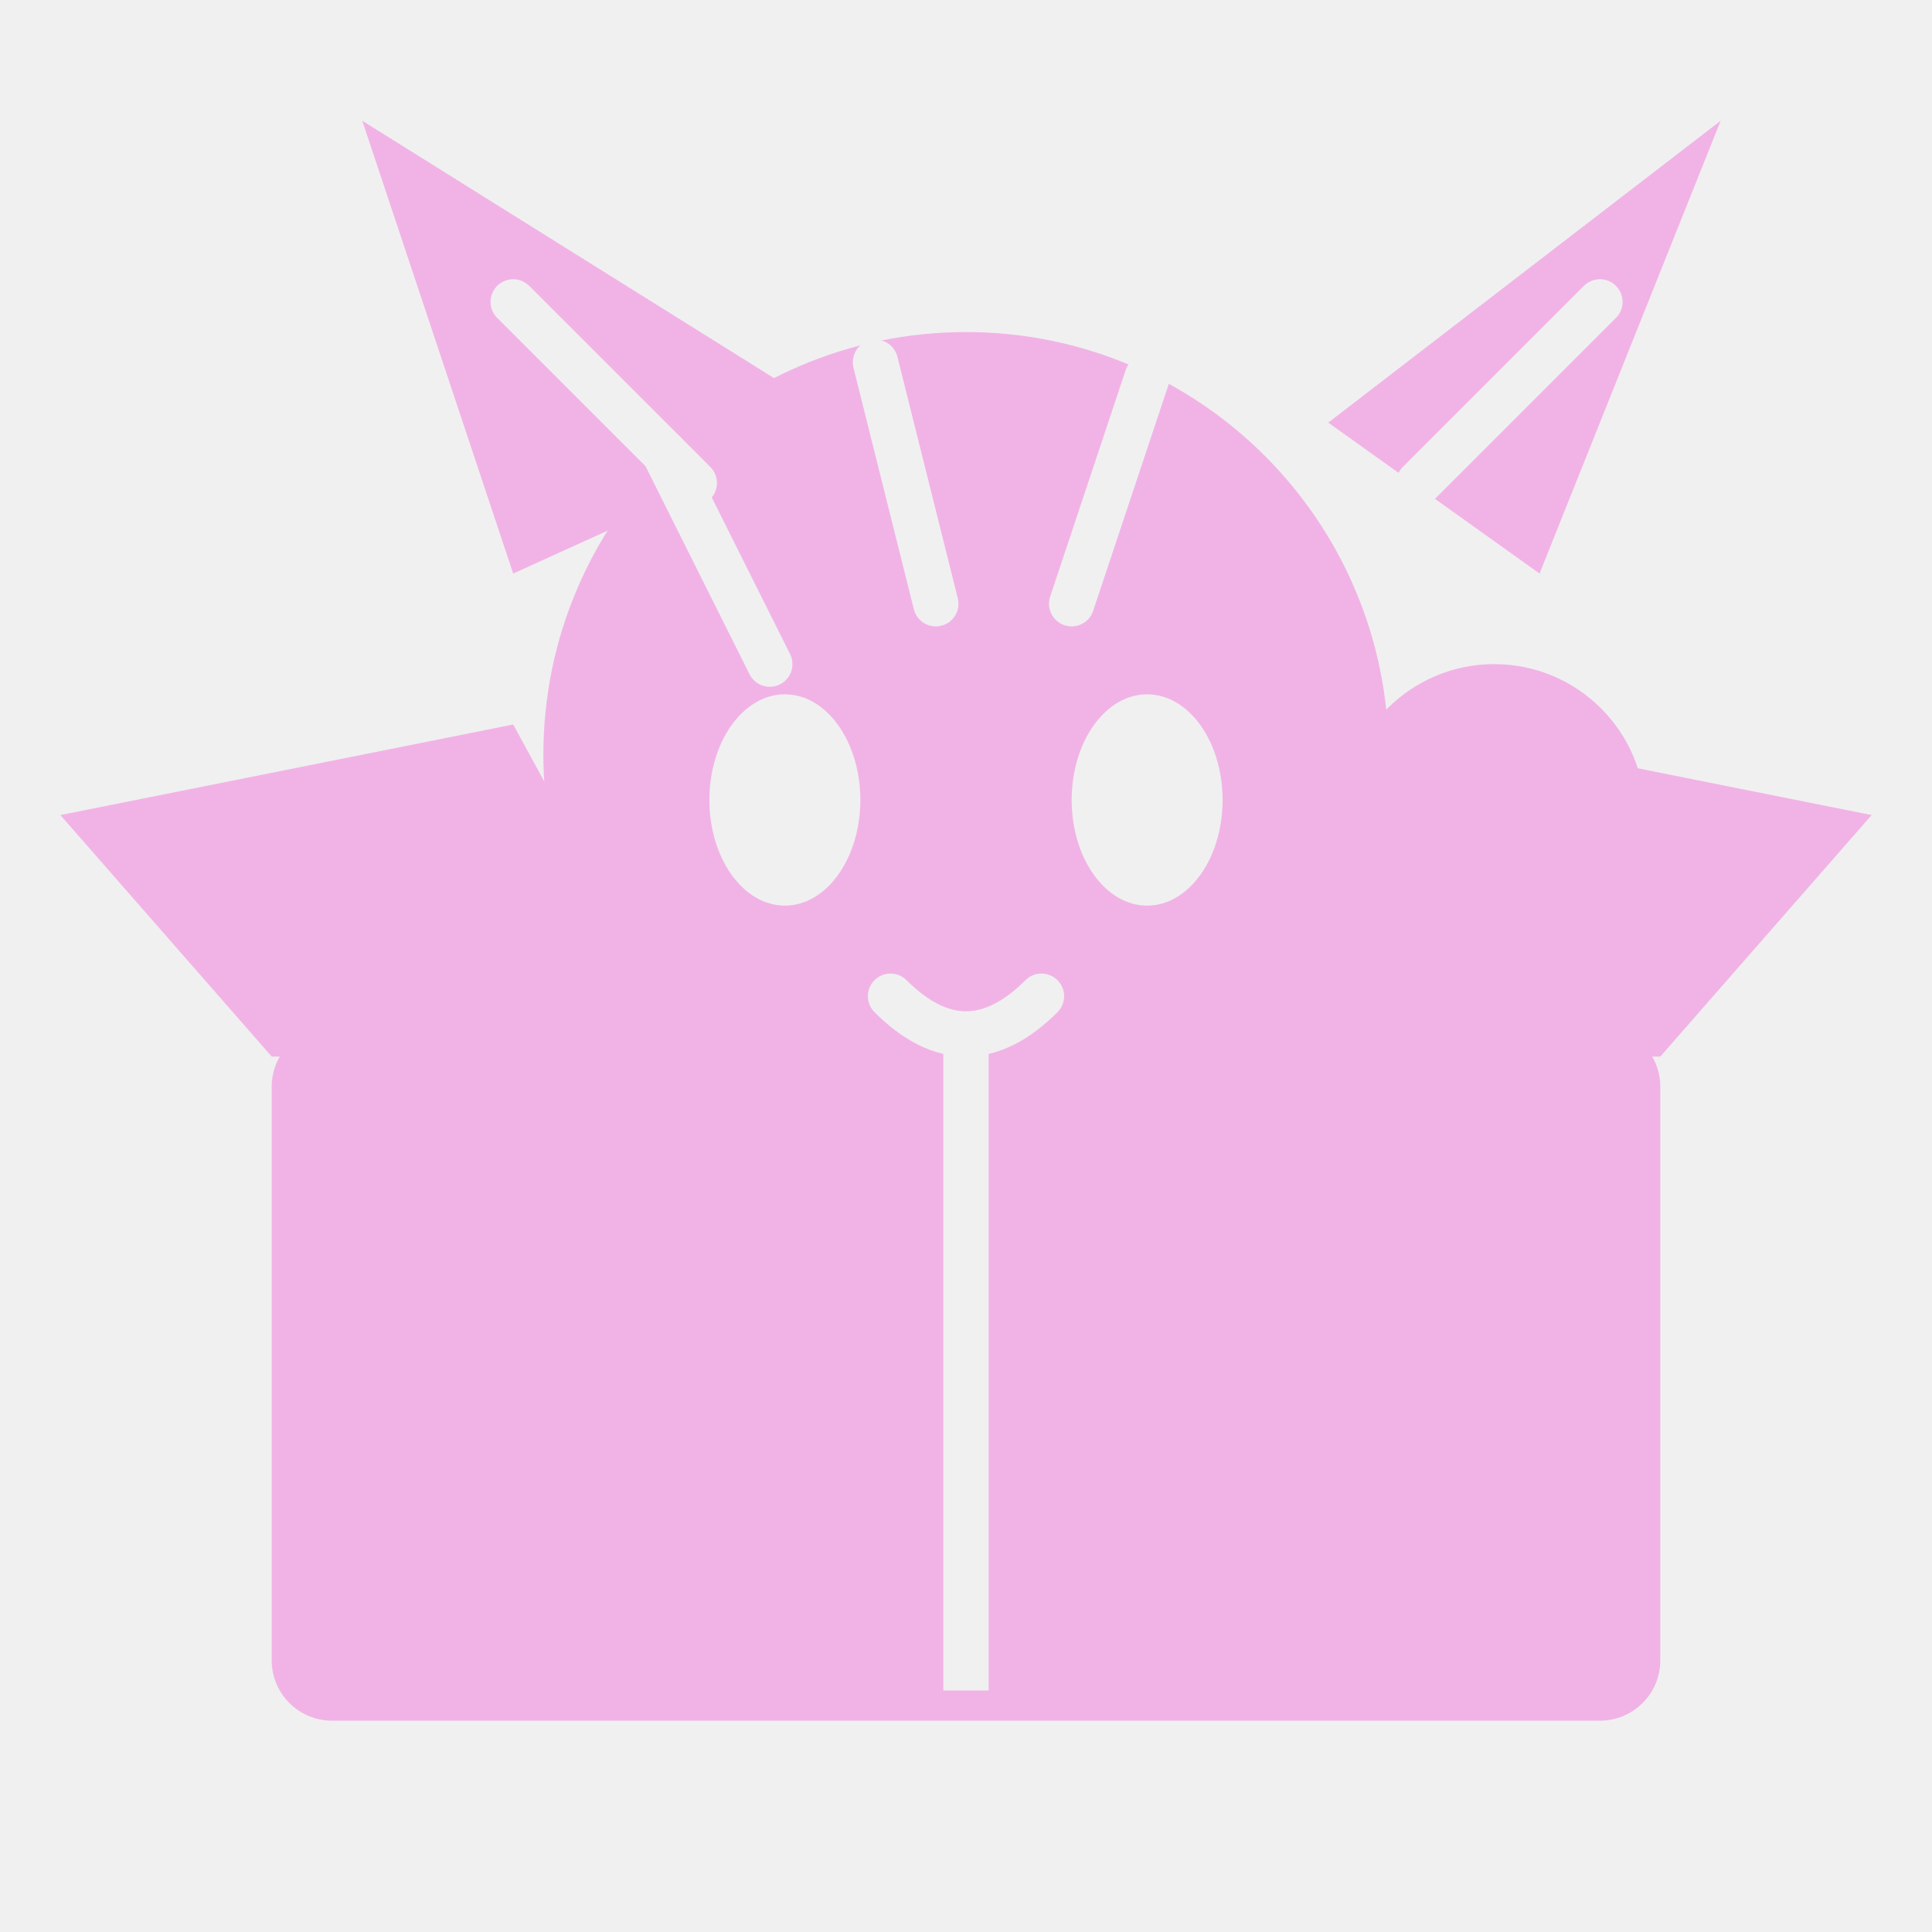
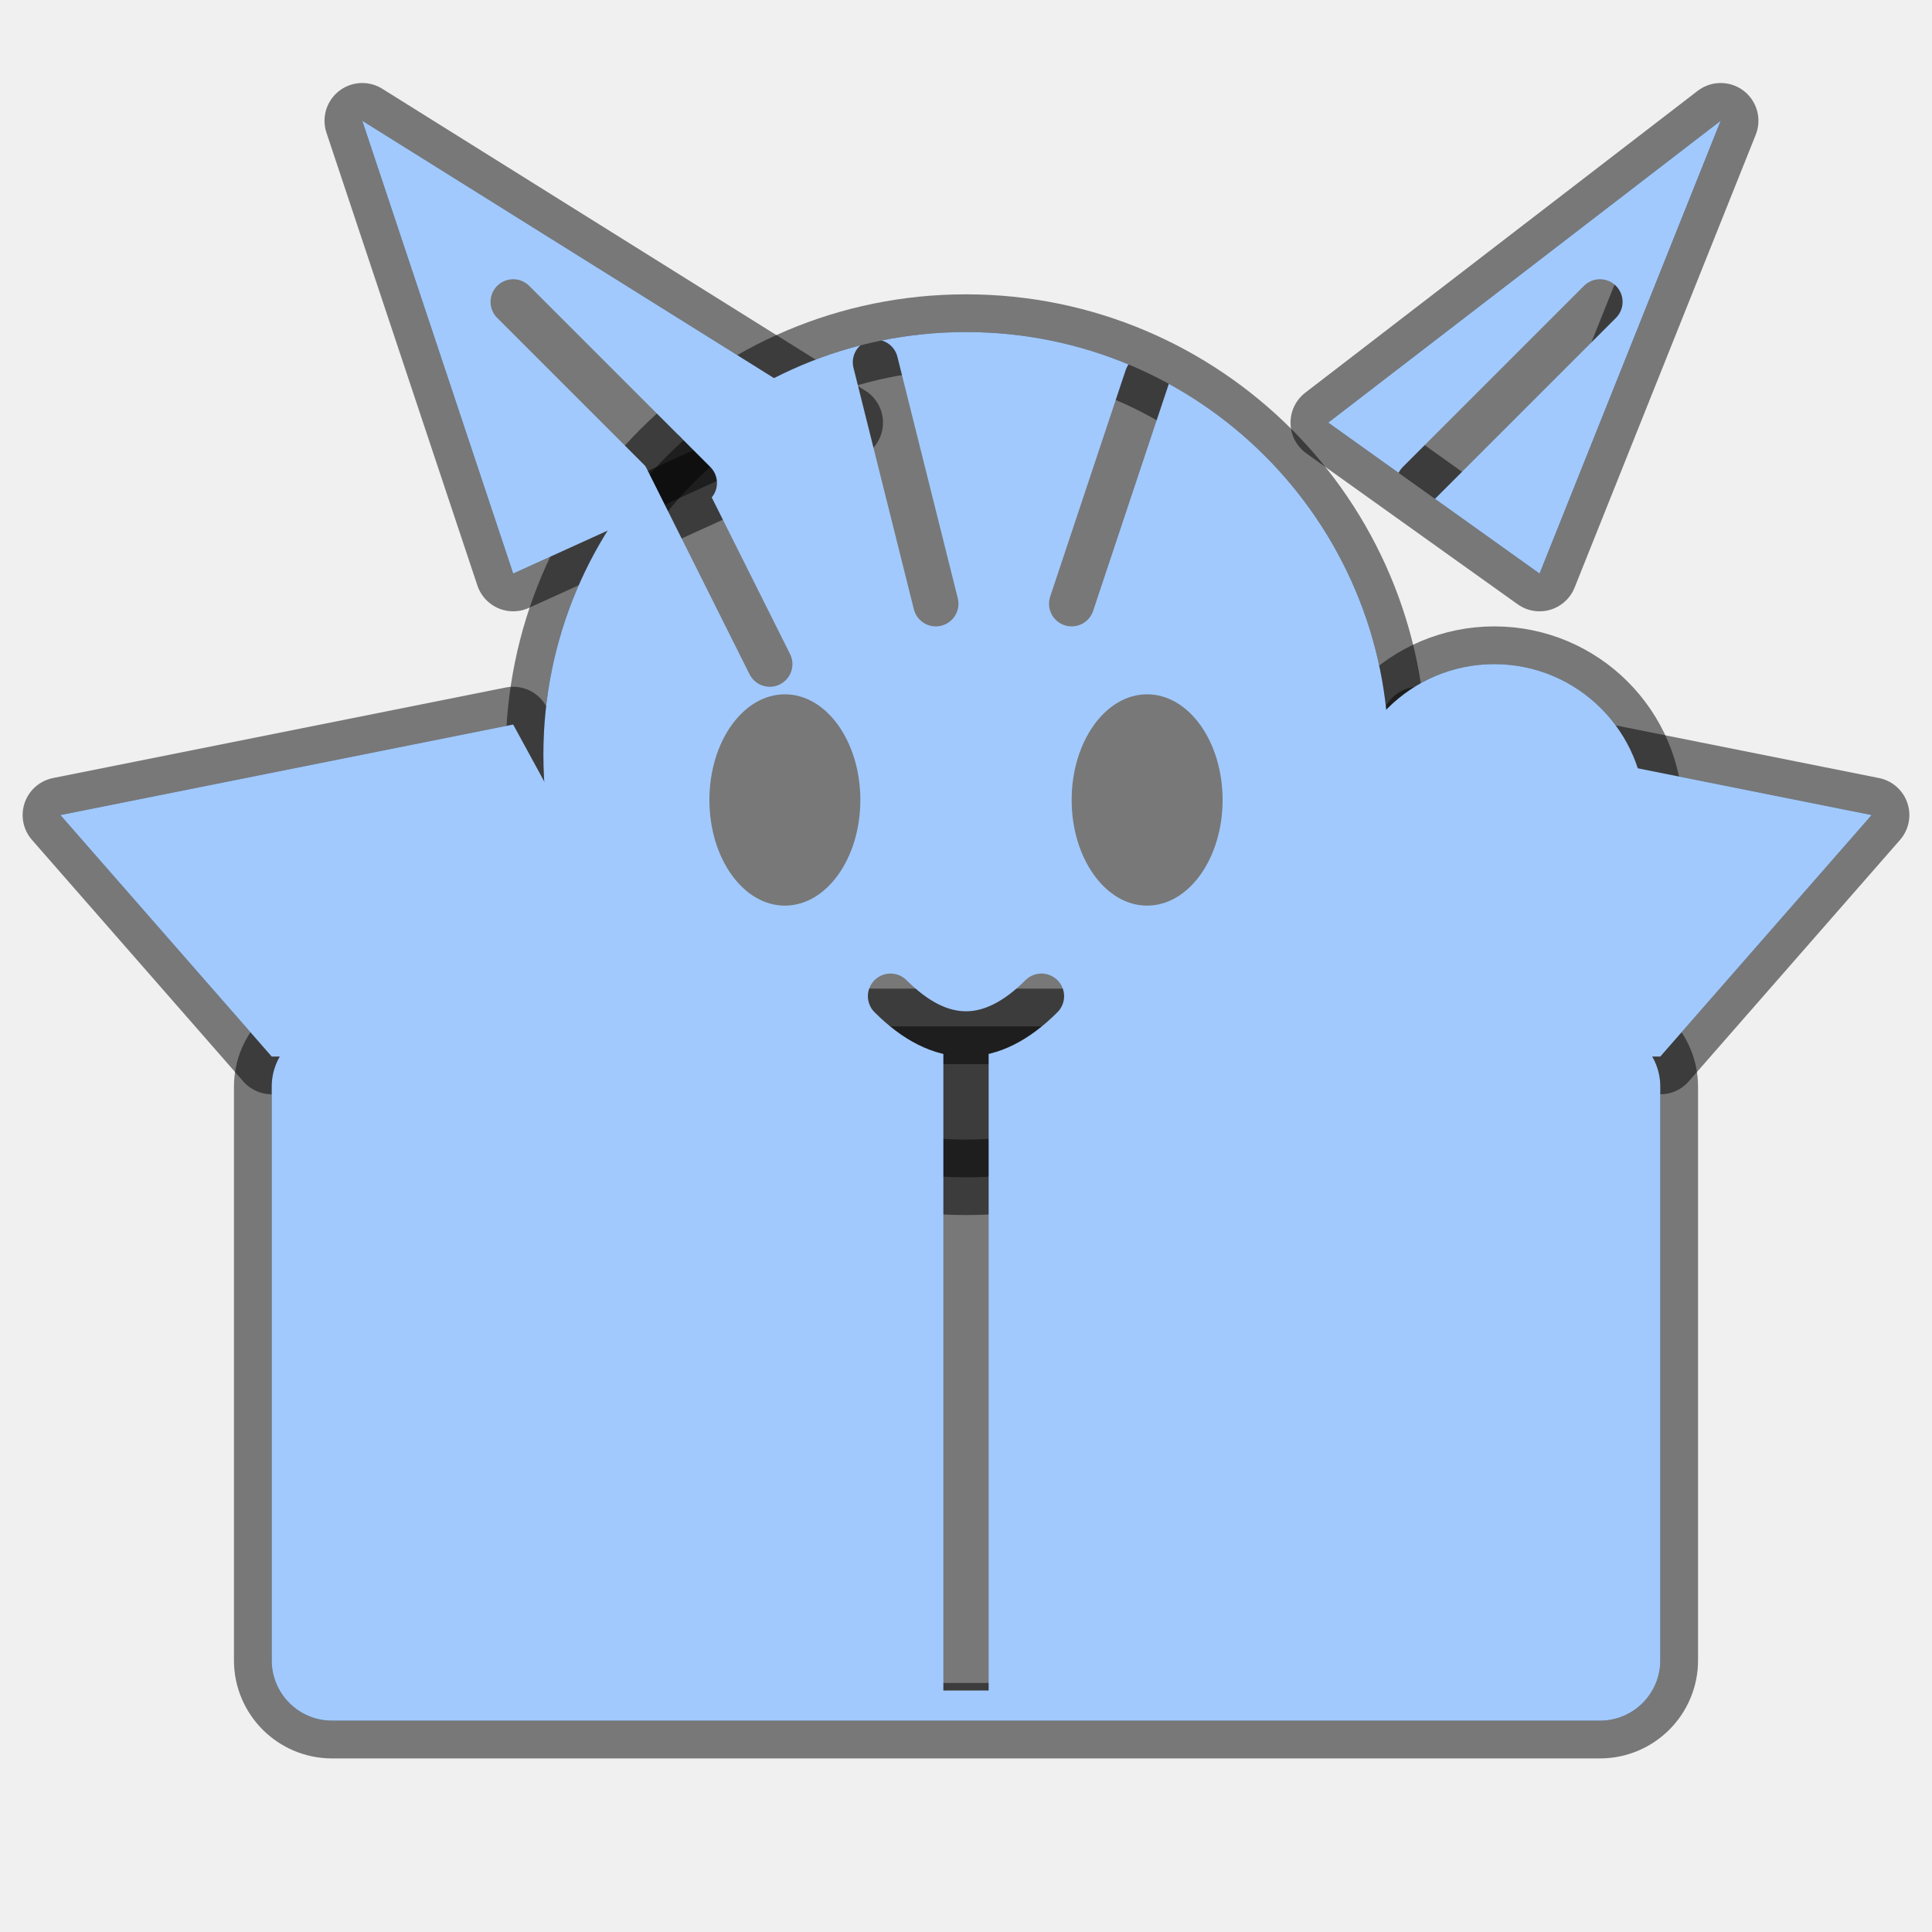
<svg xmlns="http://www.w3.org/2000/svg" width="128" height="128" viewBox="0 0 128 128">
  <defs>
-     <style type="text/css">.ColorScheme-Text {color:#f1b3e6} .ColorScheme-Highlight {color:#f1b3e6}</style>
+     <style type="text/css">.ColorScheme-Text {color:#a1c9fd} .ColorScheme-Highlight {color:#a1c9fd}</style>
    <mask id="cut">
      <rect x="0" y="0" width="128" height="128" fill="#fff" />
      <ellipse cx="52" cy="53" rx="5" ry="7" fill="#000" />
      <ellipse cx="76" cy="53" rx="5" ry="7" fill="#000" />
      <path d="M59 66q5 5 10 0" fill="none" stroke="#000" stroke-width="3" stroke-linecap="round" />
      <path d="M64 69v43" fill="none" stroke="#000" stroke-width="3" />
      <path d="M44 30l7 14M58 24l4 16M76 25l-5 15" fill="none" stroke="#000" stroke-width="3" stroke-linecap="round" />
      <path d="M34 20l12 12M94 32l12-12" fill="none" stroke="#000" stroke-width="3" stroke-linecap="round" />
    </mask>
  </defs>
+   <g fill="#000" fill-opacity=".5" stroke="#000" stroke-opacity=".5" stroke-width="5" stroke-linejoin="round">
+     <path d="M34 38 24 8l32 20z" />
+     <path d="M88 28 114 8l-12 30z" />
+     <circle cx="64" cy="50" r="28" />
+     <circle cx="99" cy="54" r="10" />
+     <path d="M18 70 4 54l30-6 12 22z" />
+     <path d="M110 70 124 54 94 48l-12 22z" />
+     <rect x="18" y="68" width="92" height="46" rx="4" />
+   </g>
  <g class="ColorScheme-Text" mask="url(#cut)">
    <path d="M34 38 24 8l32 20z" fill="currentColor" />
    <path d="M88 28 114 8l-12 30z" fill="currentColor" />
    <circle cx="64" cy="50" r="28" fill="currentColor" />
    <circle cx="99" cy="54" r="10" fill="currentColor" />
    <path d="M18 70 4 54l30-6 12 22z" fill="currentColor" />
    <path d="M110 70 124 54 94 48l-12 22z" fill="currentColor" />
    <rect x="18" y="68" width="92" height="46" rx="4" fill="currentColor" />
  </g>
</svg>
